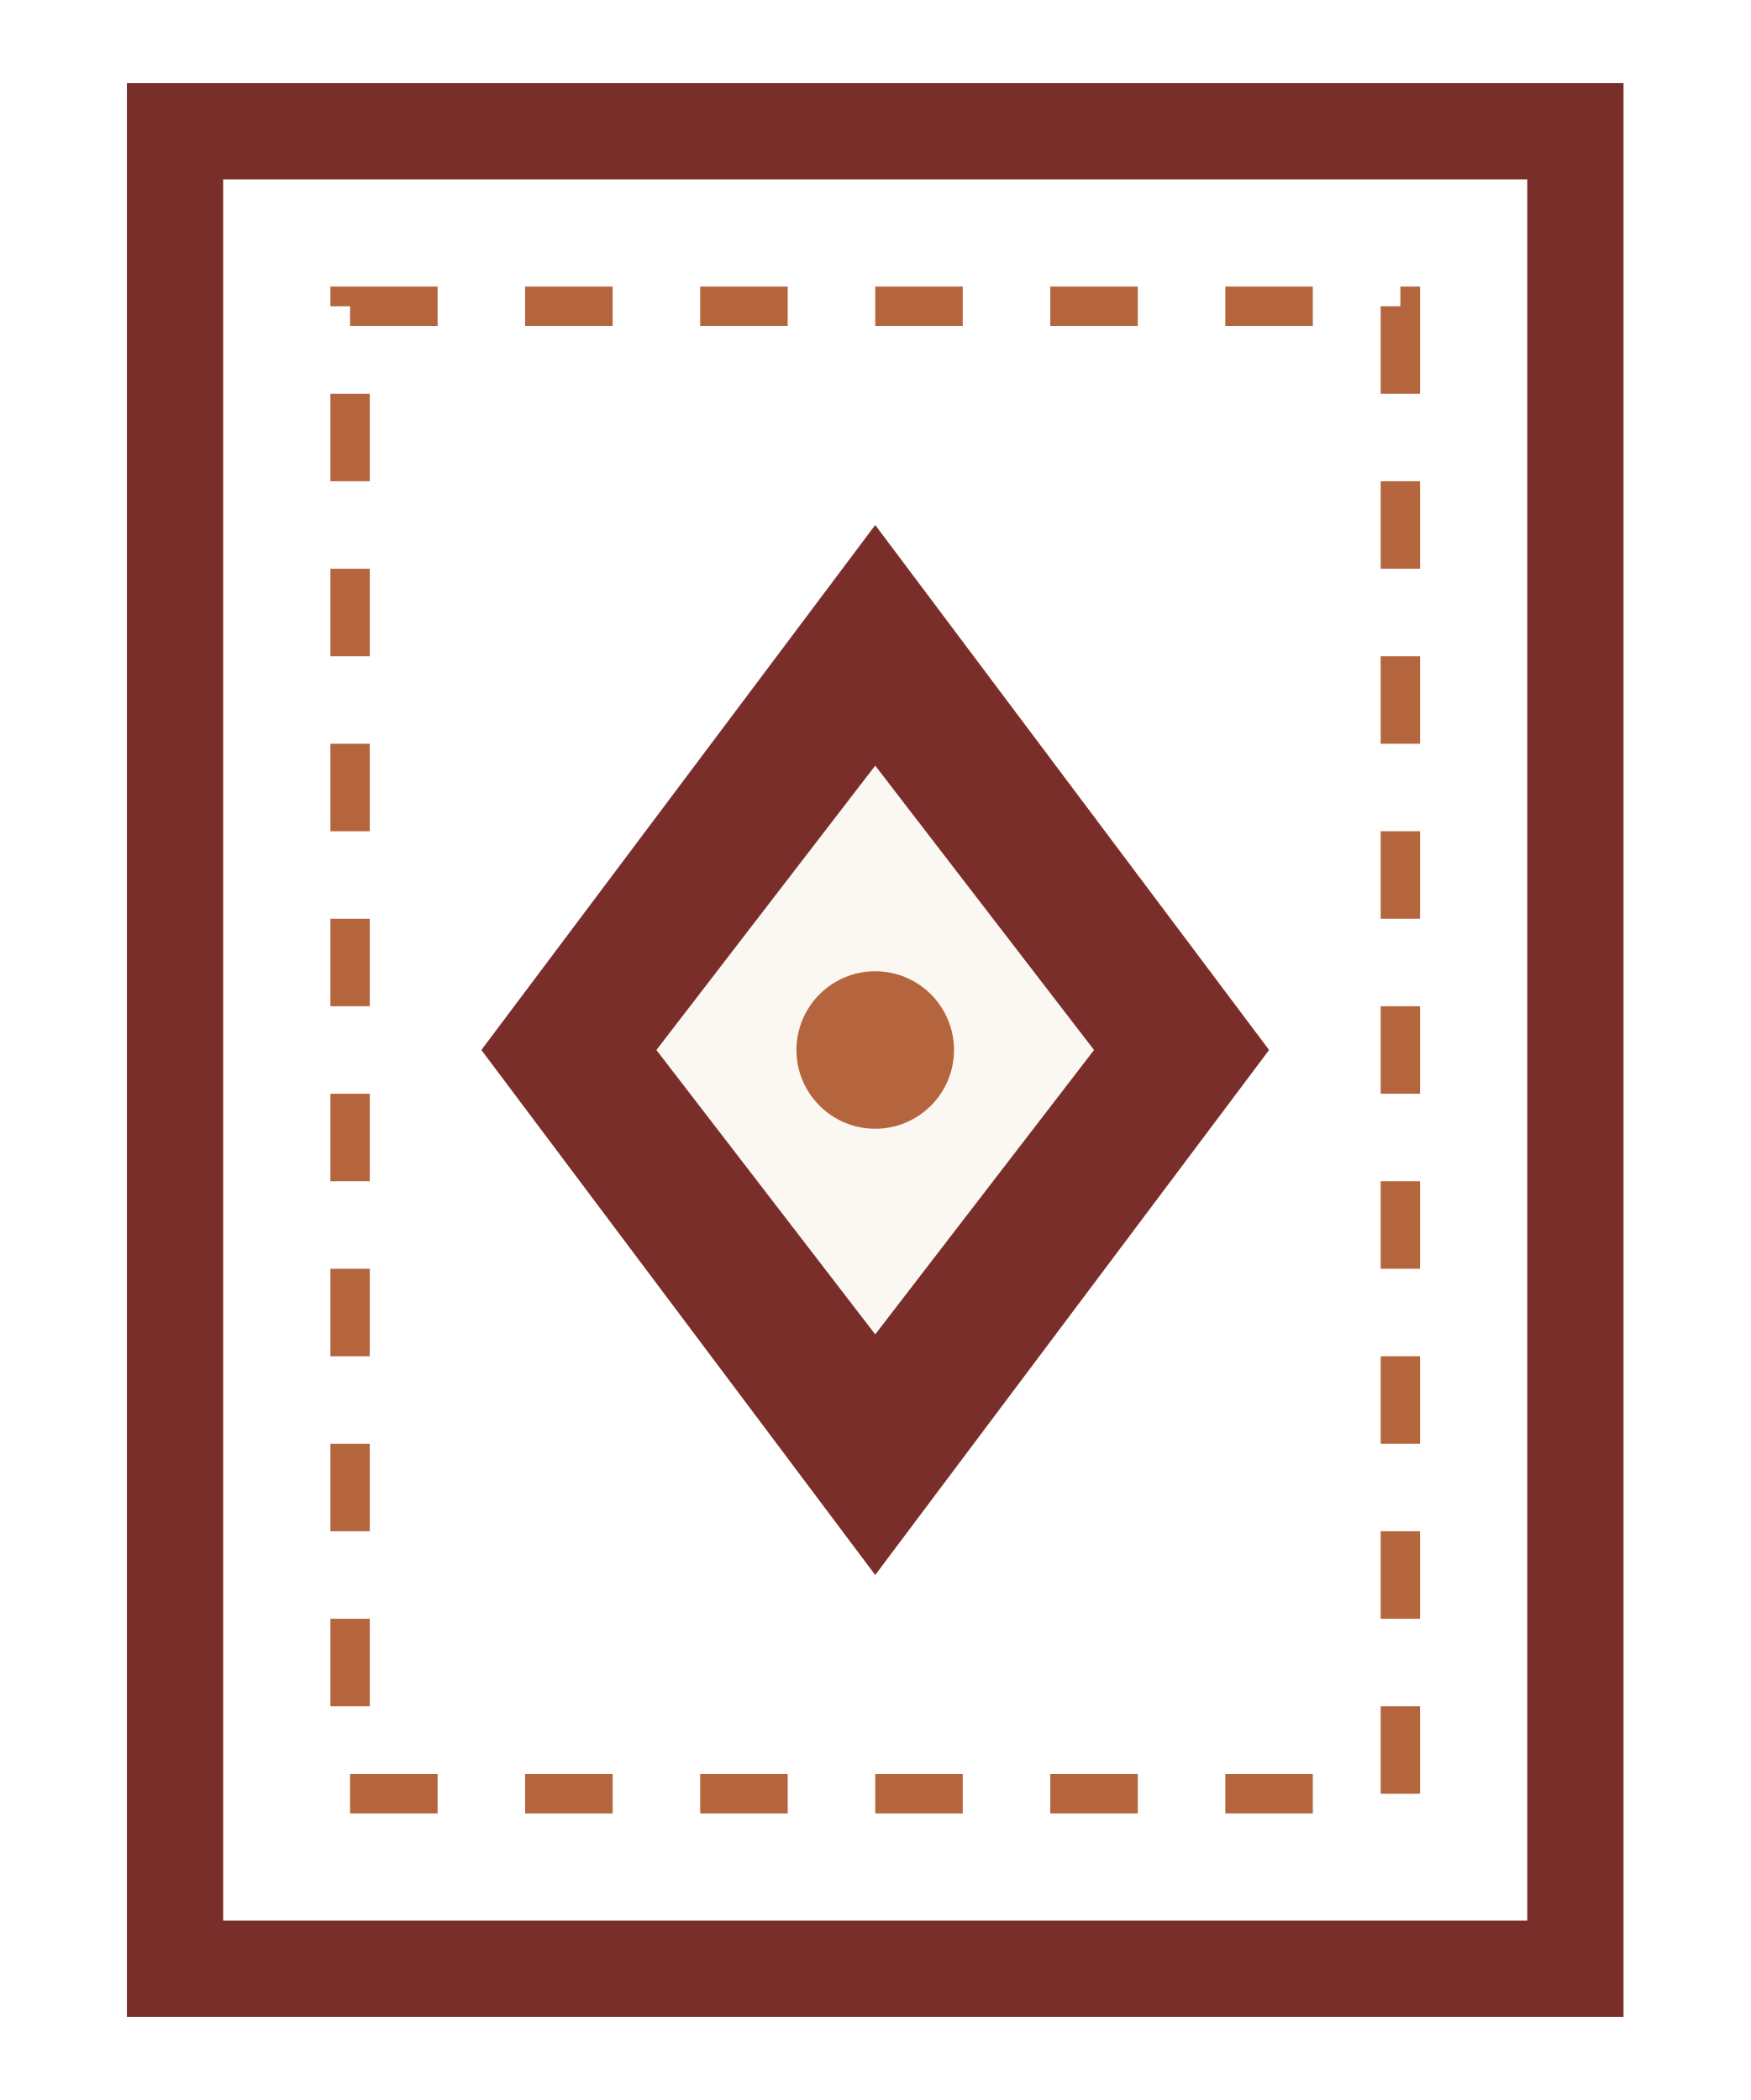
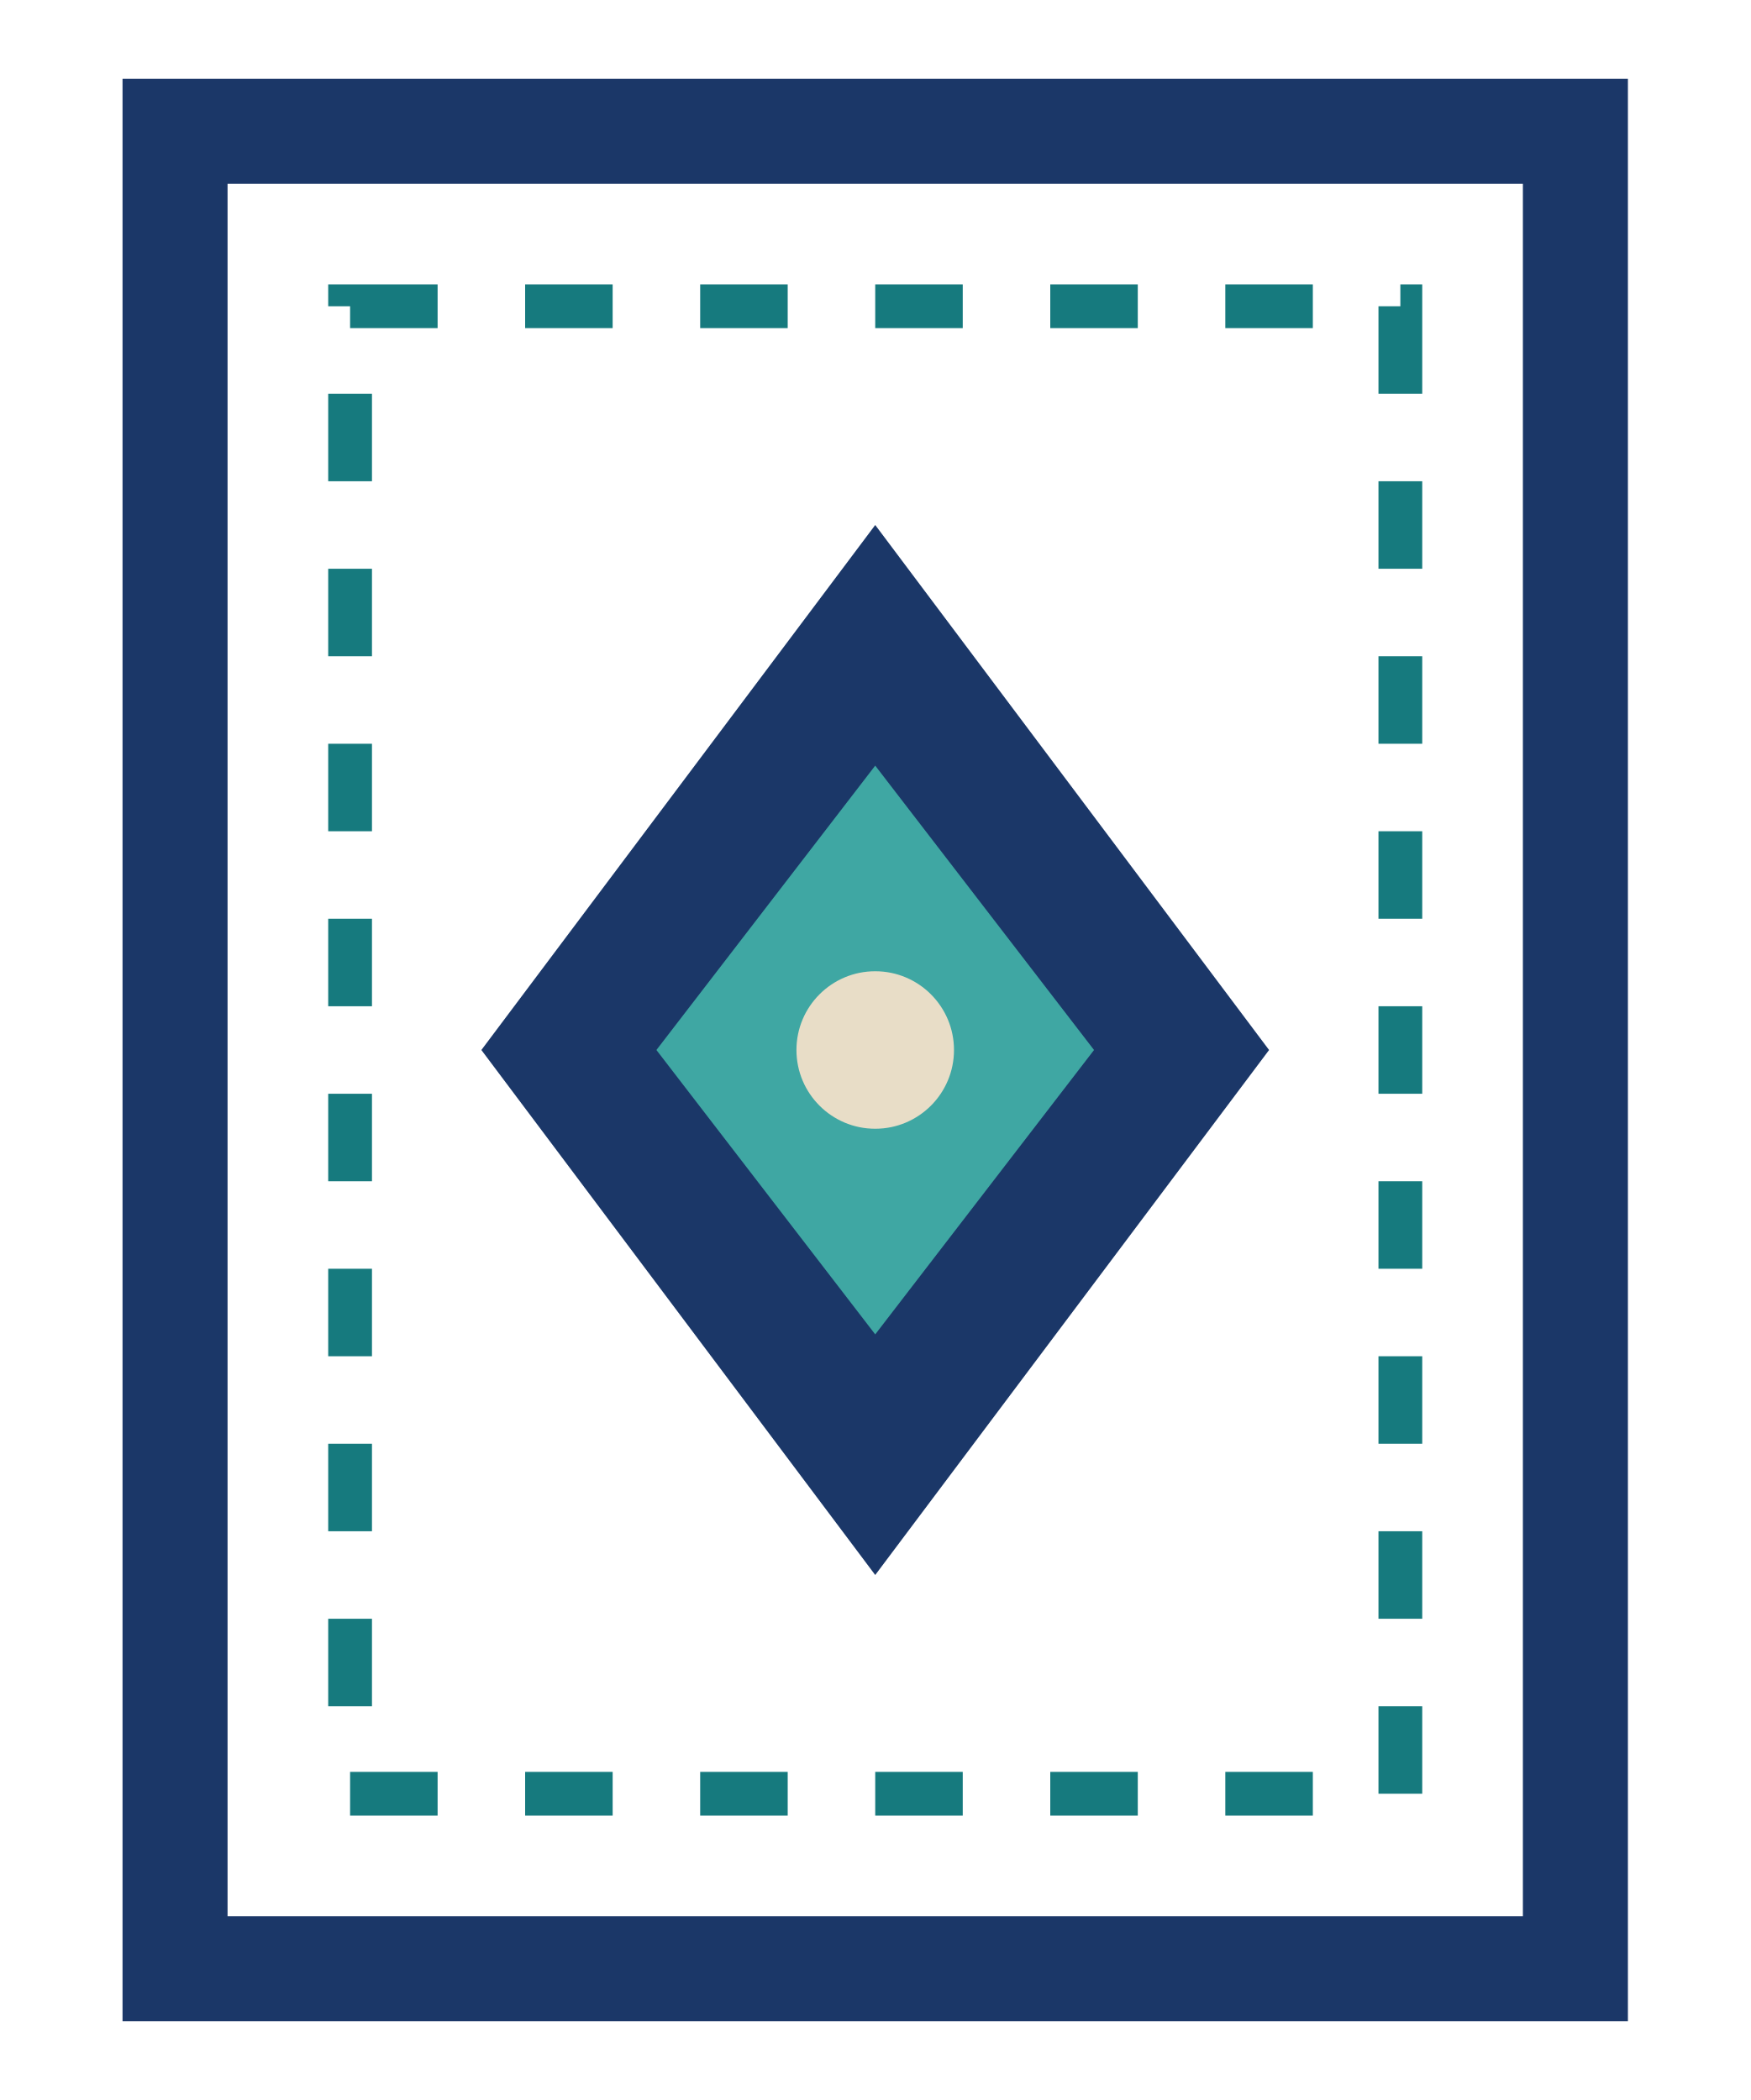
<svg xmlns="http://www.w3.org/2000/svg" viewBox="0 0 40 48" width="40" height="48">
-   <rect x="4" y="3" width="32" height="42" fill="none" stroke="#7A2E2A" stroke-width="2.2" />
-   <rect x="8" y="7" width="24" height="34" fill="none" stroke="#B5653E" stroke-width="0.9" stroke-dasharray="2 2" />
-   <polygon points="20,12 29,24 20,36 11,24" fill="#7A2E2A" />
-   <polygon points="20,17.5 25,24 20,30.5 15,24" fill="#FBF8F3" />
-   <circle cx="20" cy="24" r="1.8" fill="#B5653E" />
+   <rect x="4" y="3" width="32" height="42" fill="none" stroke="#1B3768" stroke-width="2.4" />
+   <rect x="8" y="7" width="24" height="34" fill="none" stroke="#167A7E" stroke-width="1" stroke-dasharray="2 2" />
+   <polygon points="20,12 29,24 20,36 11,24" fill="#1B3768" />
+   <polygon points="20,17.5 25,24 20,30.5 15,24" fill="#3FA7A3" />
+   <circle cx="20" cy="24" r="1.8" fill="#E8DDC7" />
</svg>
